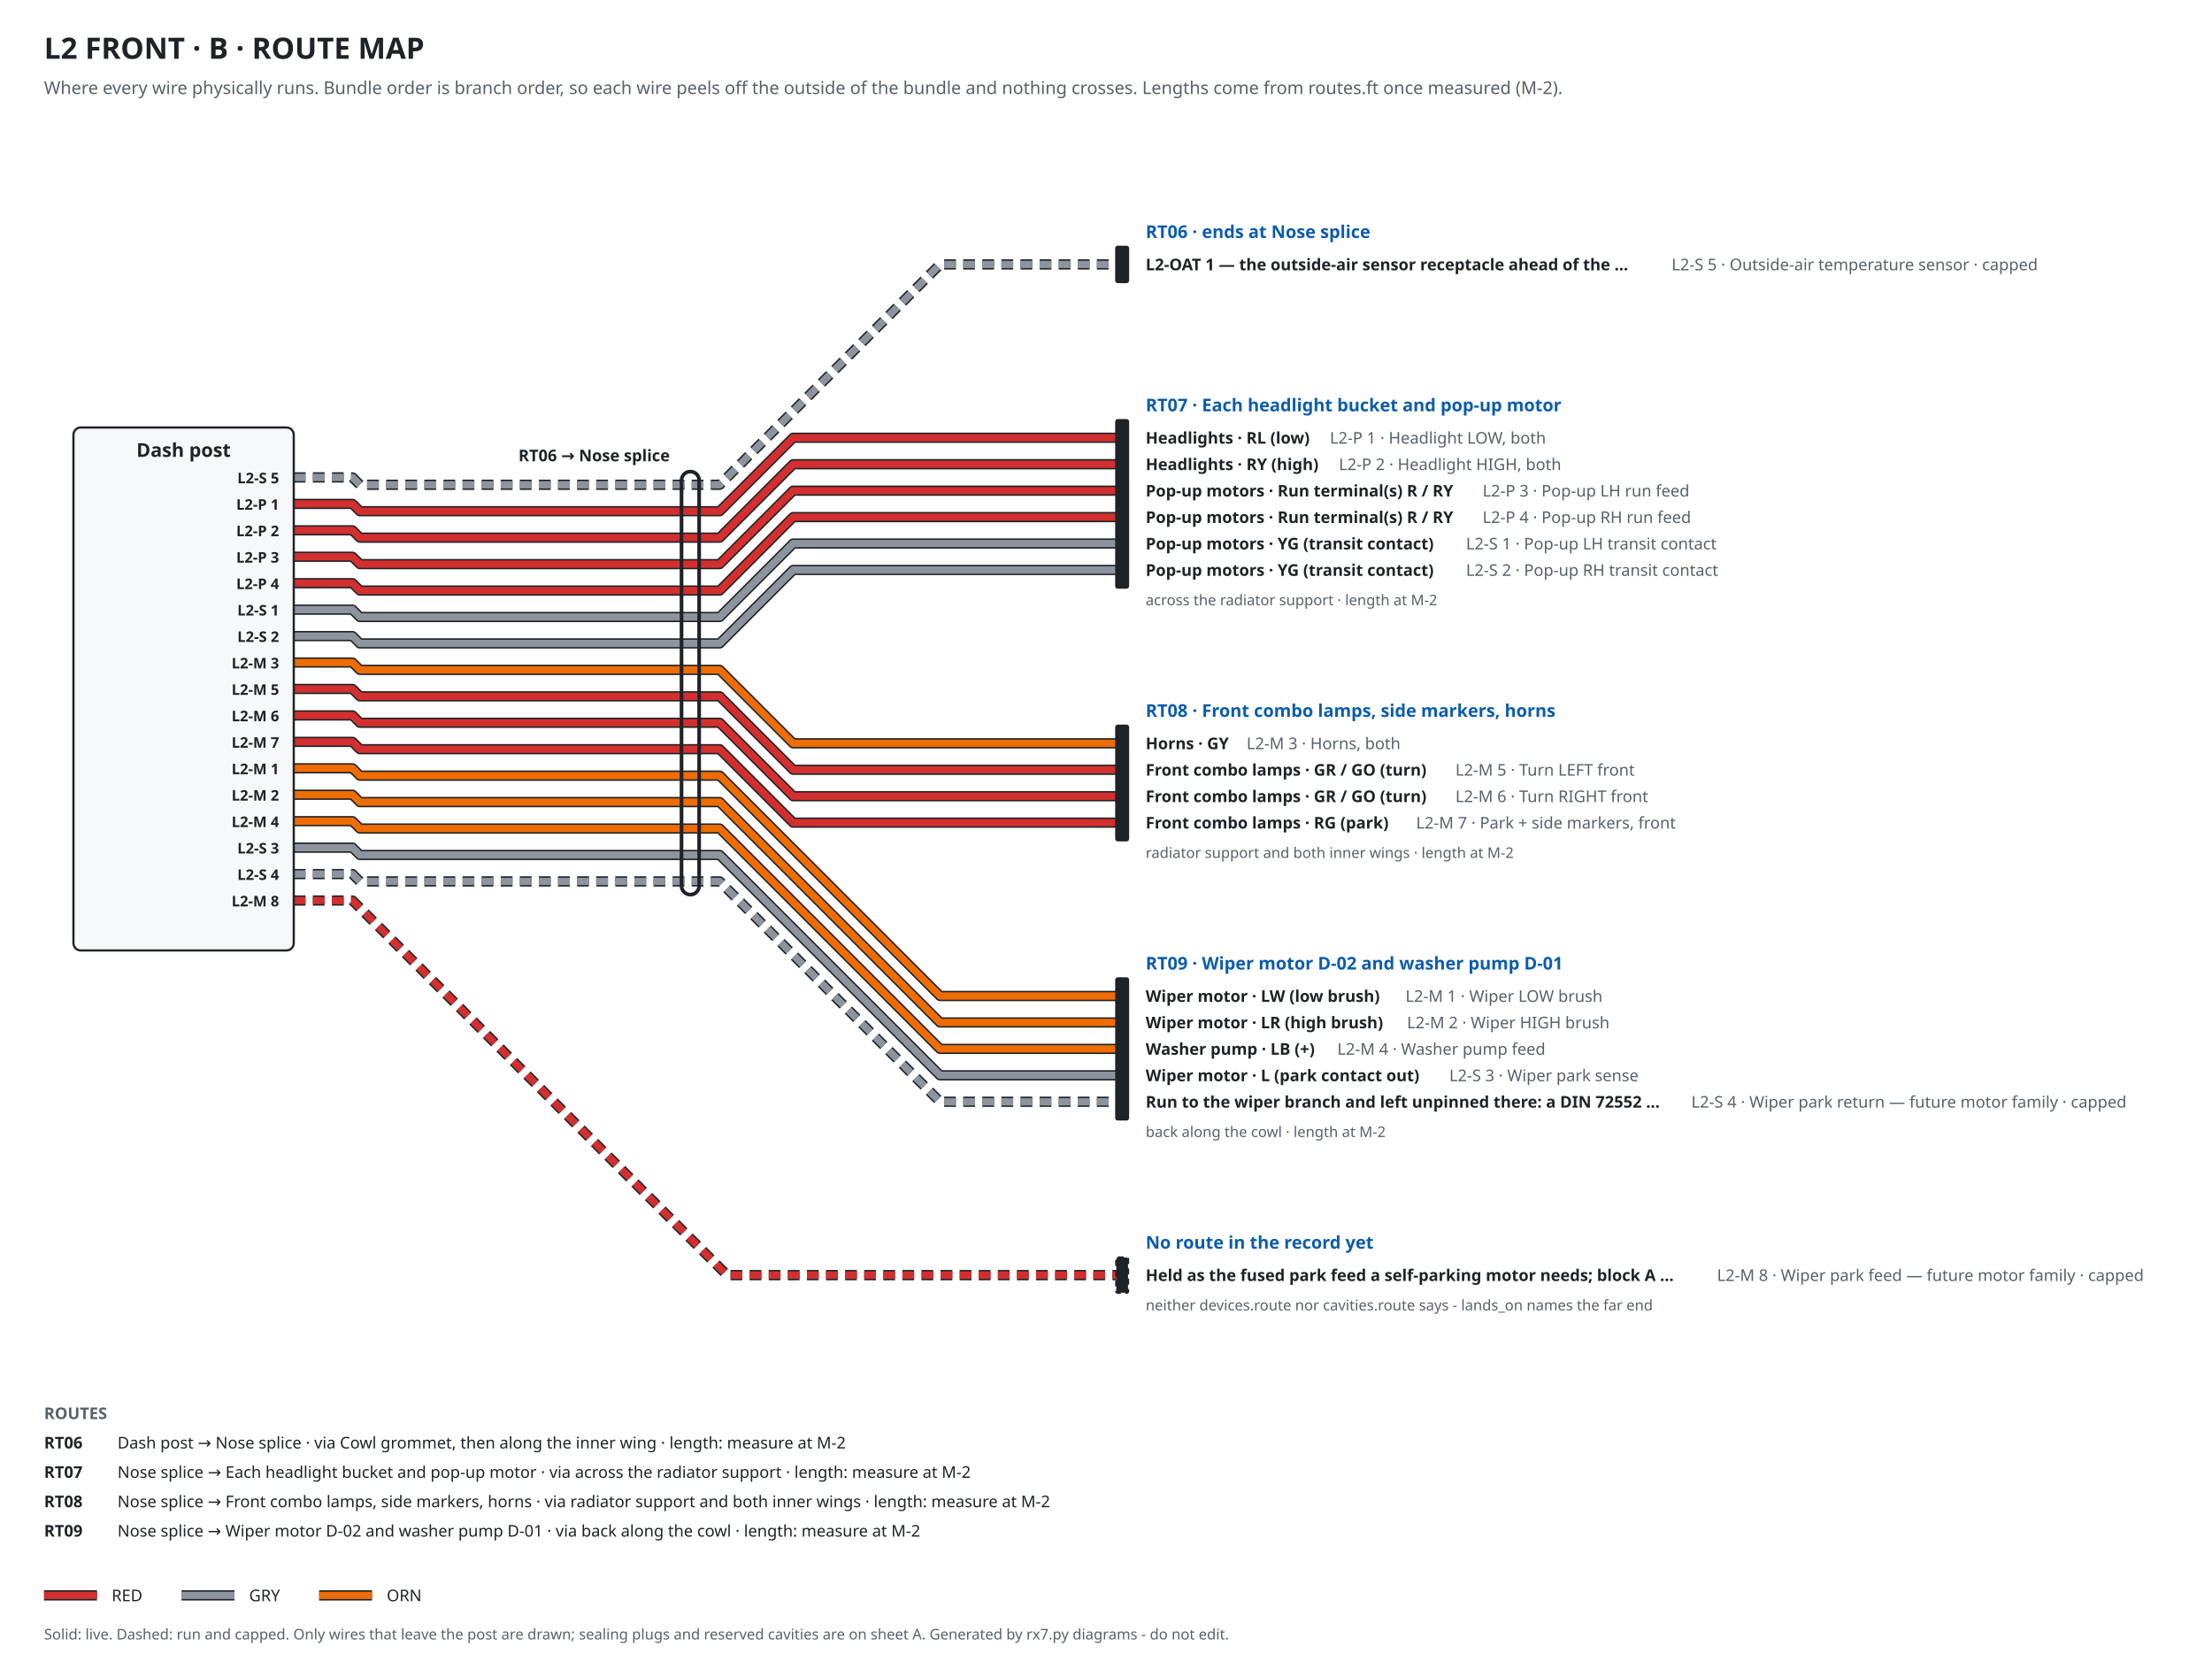
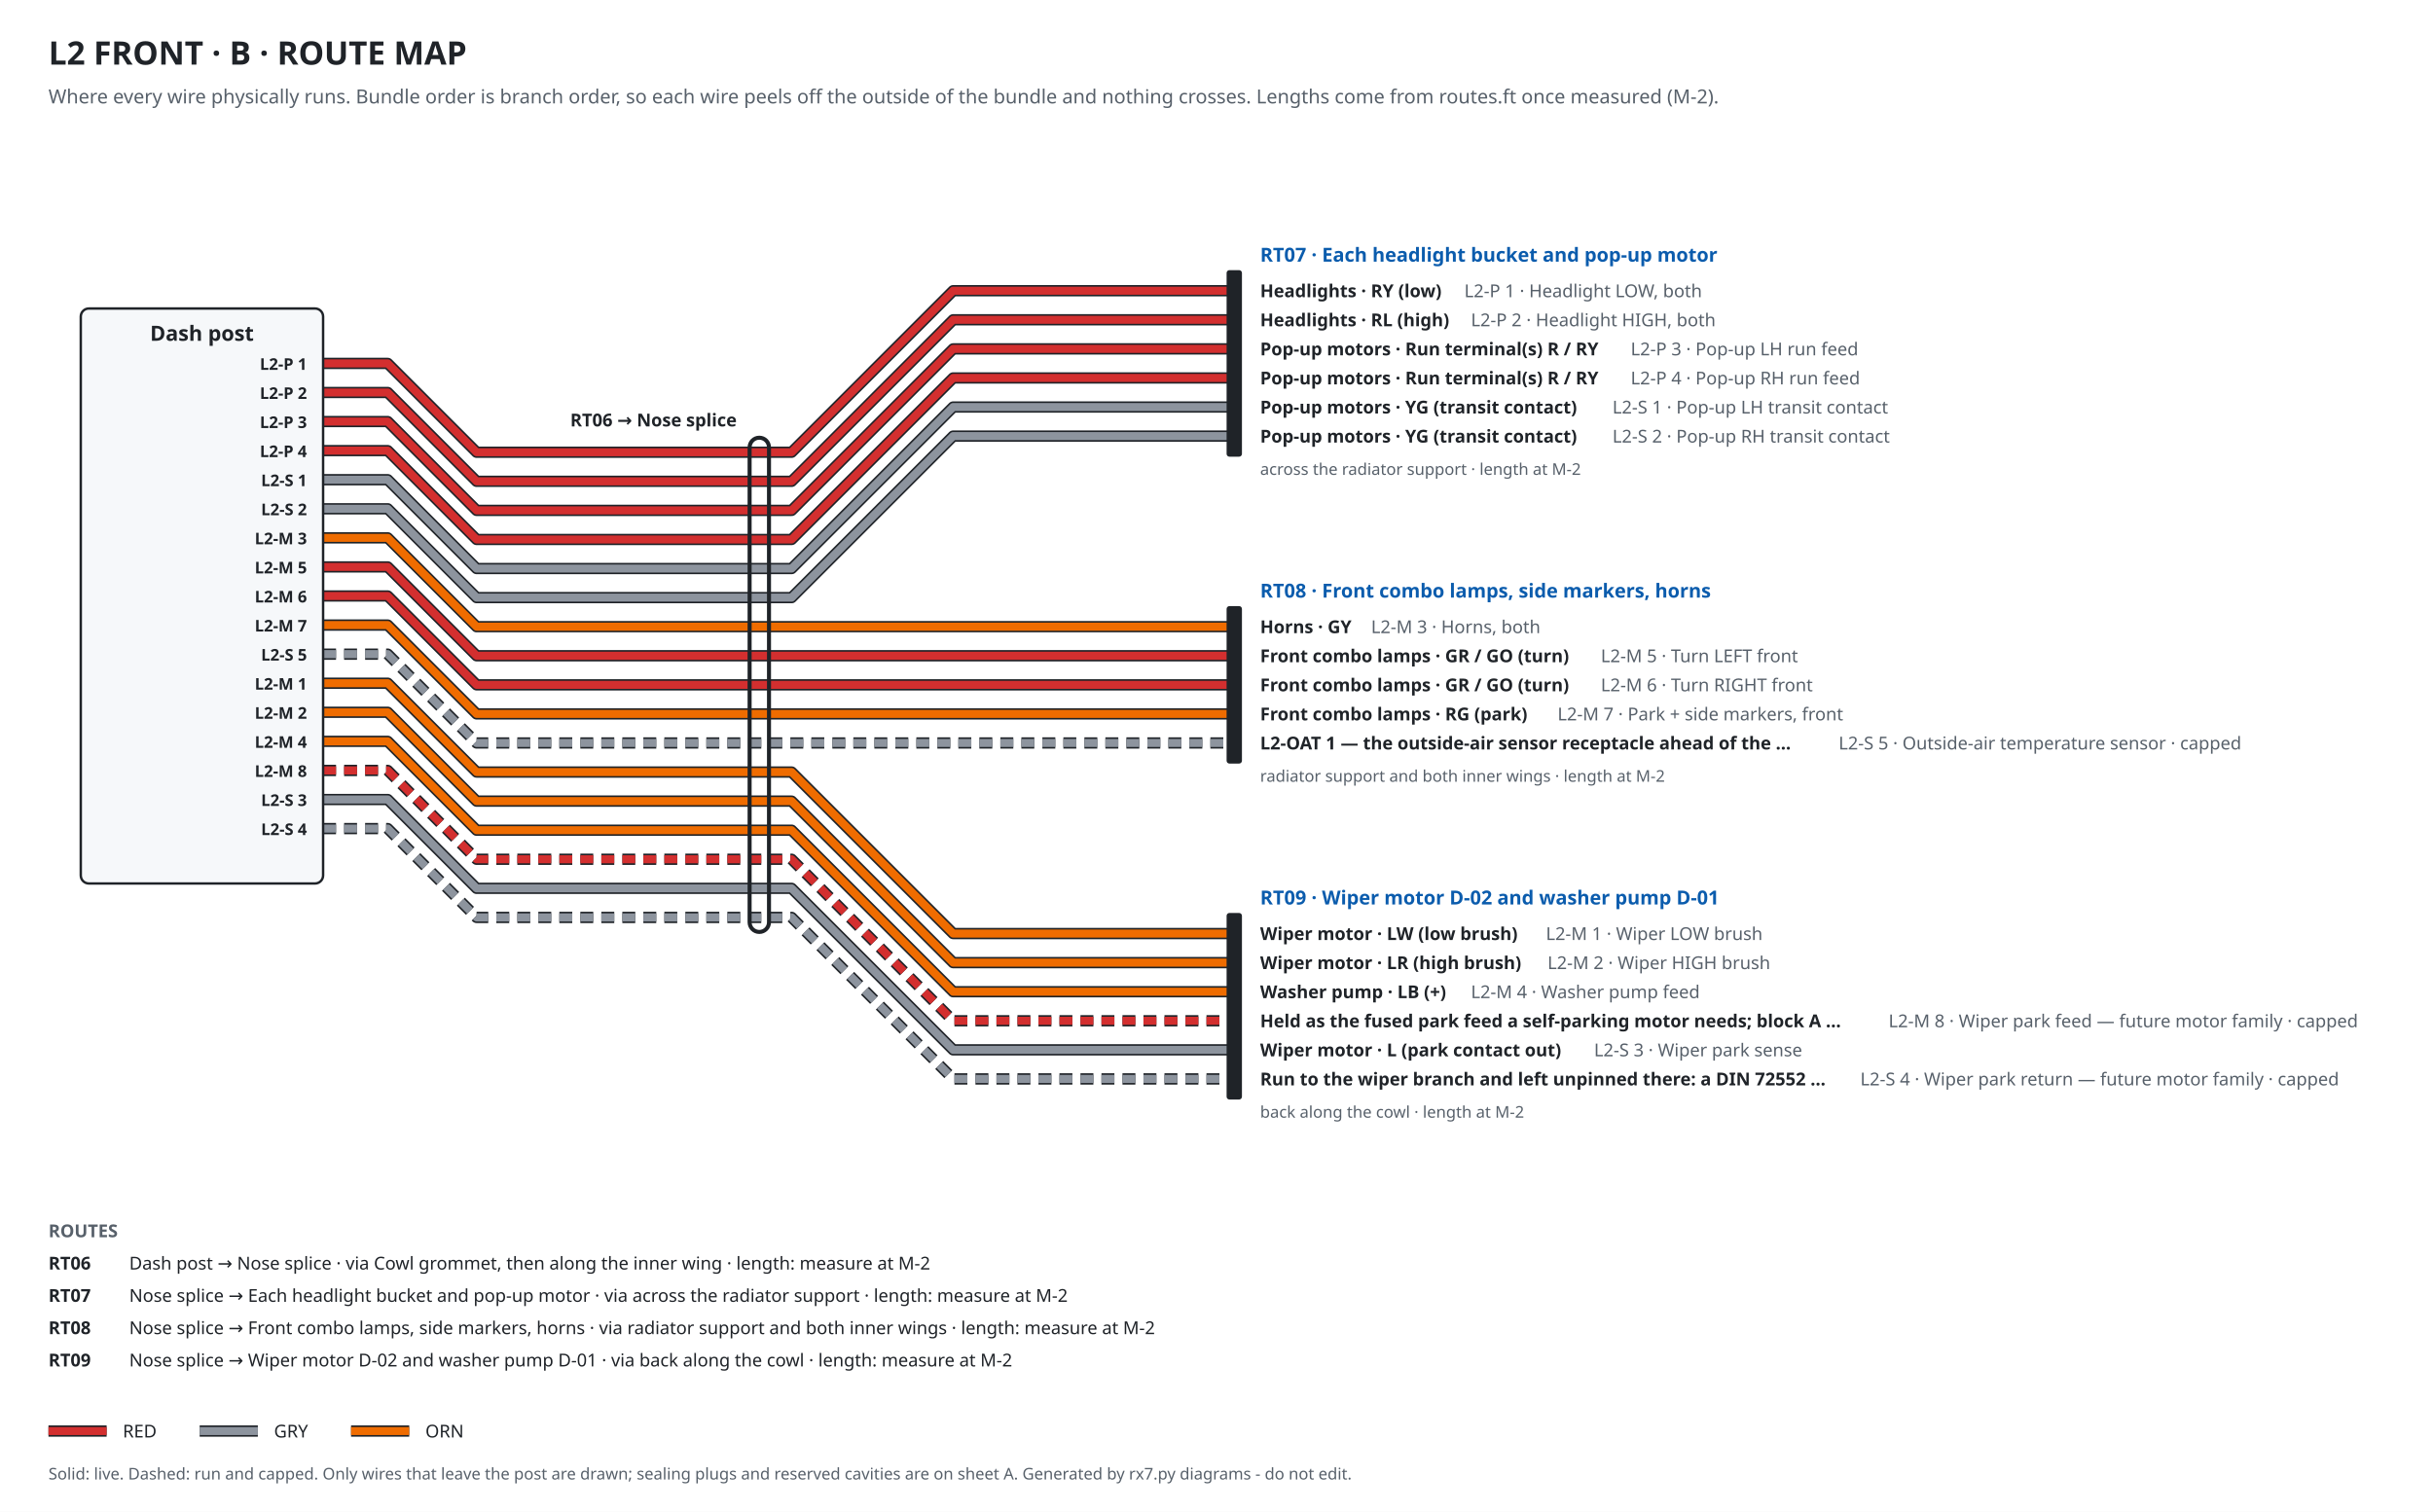
- <svg xmlns="http://www.w3.org/2000/svg" width="1506" height="1136" viewBox="0 0 1506 1136" font-family="Noto Sans, sans-serif">
+ <svg xmlns="http://www.w3.org/2000/svg" width="1506" height="936" viewBox="0 0 1506 936" font-family="Noto Sans, sans-serif">
  <rect width="100%" height="100%" fill="#fff" />
  <text x="30.0" y="40.0" font-size="20" text-anchor="start" font-weight="700" fill="#1f2328">L2 FRONT · B · ROUTE MAP</text>
  <text x="30.0" y="64.0" font-size="12" text-anchor="start" font-weight="400" fill="#57606a">Where every wire physically runs. Bundle order is branch order, so each wire peels off the outside of the bundle and nothing crosses. Lengths come from routes.ft once measured (M-2).</text>
-   <path d="M200.0,325.0 L240.0,325.0 L245.0,330.0 L490.0,330.0 L640.0,180.0 L760.0,180.0" fill="none" stroke="#1f2328" stroke-width="7" stroke-linejoin="round" stroke-dasharray="8 5" />
-   <path d="M200.0,325.0 L240.0,325.0 L245.0,330.0 L490.0,330.0 L640.0,180.0 L760.0,180.0" fill="none" stroke="#8d949e" stroke-width="5" stroke-linejoin="round" stroke-dasharray="8 5" />
-   <path d="M200.0,343.0 L240.0,343.0 L245.0,348.0 L490.0,348.0 L540.0,298.0 L760.0,298.0" fill="none" stroke="#1f2328" stroke-width="7" stroke-linejoin="round" />
-   <path d="M200.0,343.0 L240.0,343.0 L245.0,348.0 L490.0,348.0 L540.0,298.0 L760.0,298.0" fill="none" stroke="#d32f2f" stroke-width="5" stroke-linejoin="round" />
-   <path d="M200.0,361.0 L240.0,361.0 L245.0,366.0 L490.0,366.0 L540.0,316.0 L760.0,316.0" fill="none" stroke="#1f2328" stroke-width="7" stroke-linejoin="round" />
-   <path d="M200.0,361.0 L240.0,361.0 L245.0,366.0 L490.0,366.0 L540.0,316.0 L760.0,316.0" fill="none" stroke="#d32f2f" stroke-width="5" stroke-linejoin="round" />
-   <path d="M200.0,379.0 L240.0,379.0 L245.0,384.0 L490.0,384.0 L540.0,334.0 L760.0,334.0" fill="none" stroke="#1f2328" stroke-width="7" stroke-linejoin="round" />
-   <path d="M200.0,379.0 L240.0,379.0 L245.0,384.0 L490.0,384.0 L540.0,334.0 L760.0,334.0" fill="none" stroke="#d32f2f" stroke-width="5" stroke-linejoin="round" />
-   <path d="M200.0,397.0 L240.0,397.0 L245.0,402.0 L490.0,402.0 L540.0,352.0 L760.0,352.0" fill="none" stroke="#1f2328" stroke-width="7" stroke-linejoin="round" />
-   <path d="M200.0,397.0 L240.0,397.0 L245.0,402.0 L490.0,402.0 L540.0,352.0 L760.0,352.0" fill="none" stroke="#d32f2f" stroke-width="5" stroke-linejoin="round" />
-   <path d="M200.0,415.0 L240.0,415.0 L245.0,420.0 L490.0,420.0 L540.0,370.0 L760.0,370.0" fill="none" stroke="#1f2328" stroke-width="7" stroke-linejoin="round" />
-   <path d="M200.0,415.0 L240.0,415.0 L245.0,420.0 L490.0,420.0 L540.0,370.0 L760.0,370.0" fill="none" stroke="#8d949e" stroke-width="5" stroke-linejoin="round" />
-   <path d="M200.0,433.0 L240.0,433.0 L245.0,438.0 L490.0,438.0 L540.0,388.0 L760.0,388.0" fill="none" stroke="#1f2328" stroke-width="7" stroke-linejoin="round" />
-   <path d="M200.0,433.0 L240.0,433.0 L245.0,438.0 L490.0,438.0 L540.0,388.0 L760.0,388.0" fill="none" stroke="#8d949e" stroke-width="5" stroke-linejoin="round" />
-   <path d="M200.0,451.0 L240.0,451.0 L245.0,456.0 L490.0,456.0 L540.0,506.0 L760.0,506.0" fill="none" stroke="#1f2328" stroke-width="7" stroke-linejoin="round" />
-   <path d="M200.0,451.0 L240.0,451.0 L245.0,456.0 L490.0,456.0 L540.0,506.0 L760.0,506.0" fill="none" stroke="#ef6c00" stroke-width="5" stroke-linejoin="round" />
-   <path d="M200.0,469.0 L240.0,469.0 L245.0,474.0 L490.0,474.0 L540.0,524.0 L760.0,524.0" fill="none" stroke="#1f2328" stroke-width="7" stroke-linejoin="round" />
-   <path d="M200.0,469.0 L240.0,469.0 L245.0,474.0 L490.0,474.0 L540.0,524.0 L760.0,524.0" fill="none" stroke="#d32f2f" stroke-width="5" stroke-linejoin="round" />
-   <path d="M200.0,487.0 L240.0,487.0 L245.0,492.0 L490.0,492.0 L540.0,542.0 L760.0,542.0" fill="none" stroke="#1f2328" stroke-width="7" stroke-linejoin="round" />
-   <path d="M200.0,487.0 L240.0,487.0 L245.0,492.0 L490.0,492.0 L540.0,542.0 L760.0,542.0" fill="none" stroke="#d32f2f" stroke-width="5" stroke-linejoin="round" />
-   <path d="M200.0,505.0 L240.0,505.0 L245.0,510.0 L490.0,510.0 L540.0,560.0 L760.0,560.0" fill="none" stroke="#1f2328" stroke-width="7" stroke-linejoin="round" />
-   <path d="M200.0,505.0 L240.0,505.0 L245.0,510.0 L490.0,510.0 L540.0,560.0 L760.0,560.0" fill="none" stroke="#d32f2f" stroke-width="5" stroke-linejoin="round" />
-   <path d="M200.0,523.0 L240.0,523.0 L245.0,528.0 L490.0,528.0 L640.0,678.0 L760.0,678.0" fill="none" stroke="#1f2328" stroke-width="7" stroke-linejoin="round" />
-   <path d="M200.0,523.0 L240.0,523.0 L245.0,528.0 L490.0,528.0 L640.0,678.0 L760.0,678.0" fill="none" stroke="#ef6c00" stroke-width="5" stroke-linejoin="round" />
-   <path d="M200.0,541.0 L240.0,541.0 L245.0,546.0 L490.0,546.0 L640.0,696.0 L760.0,696.0" fill="none" stroke="#1f2328" stroke-width="7" stroke-linejoin="round" />
-   <path d="M200.0,541.0 L240.0,541.0 L245.0,546.0 L490.0,546.0 L640.0,696.0 L760.0,696.0" fill="none" stroke="#ef6c00" stroke-width="5" stroke-linejoin="round" />
-   <path d="M200.0,559.0 L240.0,559.0 L245.0,564.0 L490.0,564.0 L640.0,714.0 L760.0,714.0" fill="none" stroke="#1f2328" stroke-width="7" stroke-linejoin="round" />
-   <path d="M200.0,559.0 L240.0,559.0 L245.0,564.0 L490.0,564.0 L640.0,714.0 L760.0,714.0" fill="none" stroke="#ef6c00" stroke-width="5" stroke-linejoin="round" />
-   <path d="M200.0,577.0 L240.0,577.0 L245.0,582.0 L490.0,582.0 L640.0,732.0 L760.0,732.0" fill="none" stroke="#1f2328" stroke-width="7" stroke-linejoin="round" />
-   <path d="M200.0,577.0 L240.0,577.0 L245.0,582.0 L490.0,582.0 L640.0,732.0 L760.0,732.0" fill="none" stroke="#8d949e" stroke-width="5" stroke-linejoin="round" />
-   <path d="M200.0,595.0 L240.0,595.0 L245.0,600.0 L490.0,600.0 L640.0,750.0 L760.0,750.0" fill="none" stroke="#1f2328" stroke-width="7" stroke-linejoin="round" stroke-dasharray="8 5" />
-   <path d="M200.0,595.0 L240.0,595.0 L245.0,600.0 L490.0,600.0 L640.0,750.0 L760.0,750.0" fill="none" stroke="#8d949e" stroke-width="5" stroke-linejoin="round" stroke-dasharray="8 5" />
-   <path d="M200.0,613.0 L240.0,613.0 L495.0,868.0 L760.0,868.0" fill="none" stroke="#1f2328" stroke-width="7" stroke-linejoin="round" stroke-dasharray="8 5" />
-   <path d="M200.0,613.0 L240.0,613.0 L495.0,868.0 L760.0,868.0" fill="none" stroke="#d32f2f" stroke-width="5" stroke-linejoin="round" stroke-dasharray="8 5" />
-   <rect x="50.0" y="291.0" width="150.0" height="356.0" rx="5" fill="#f6f8fa" stroke="#1f2328" stroke-width="1.5" />
-   <text x="125.0" y="311.0" font-size="13" text-anchor="middle" font-weight="700" fill="#1f2328">Dash post</text>
-   <text x="190.0" y="329.0" font-size="10" text-anchor="end" font-weight="700" fill="#1f2328">L2-S 5</text>
-   <text x="190.0" y="347.0" font-size="10" text-anchor="end" font-weight="700" fill="#1f2328">L2-P 1</text>
-   <text x="190.0" y="365.0" font-size="10" text-anchor="end" font-weight="700" fill="#1f2328">L2-P 2</text>
-   <text x="190.0" y="383.0" font-size="10" text-anchor="end" font-weight="700" fill="#1f2328">L2-P 3</text>
-   <text x="190.0" y="401.0" font-size="10" text-anchor="end" font-weight="700" fill="#1f2328">L2-P 4</text>
-   <text x="190.0" y="419.0" font-size="10" text-anchor="end" font-weight="700" fill="#1f2328">L2-S 1</text>
-   <text x="190.0" y="437.0" font-size="10" text-anchor="end" font-weight="700" fill="#1f2328">L2-S 2</text>
-   <text x="190.0" y="455.0" font-size="10" text-anchor="end" font-weight="700" fill="#1f2328">L2-M 3</text>
-   <text x="190.0" y="473.0" font-size="10" text-anchor="end" font-weight="700" fill="#1f2328">L2-M 5</text>
-   <text x="190.0" y="491.0" font-size="10" text-anchor="end" font-weight="700" fill="#1f2328">L2-M 6</text>
-   <text x="190.0" y="509.0" font-size="10" text-anchor="end" font-weight="700" fill="#1f2328">L2-M 7</text>
-   <text x="190.0" y="527.0" font-size="10" text-anchor="end" font-weight="700" fill="#1f2328">L2-M 1</text>
-   <text x="190.0" y="545.0" font-size="10" text-anchor="end" font-weight="700" fill="#1f2328">L2-M 2</text>
-   <text x="190.0" y="563.0" font-size="10" text-anchor="end" font-weight="700" fill="#1f2328">L2-M 4</text>
-   <text x="190.0" y="581.0" font-size="10" text-anchor="end" font-weight="700" fill="#1f2328">L2-S 3</text>
-   <text x="190.0" y="599.0" font-size="10" text-anchor="end" font-weight="700" fill="#1f2328">L2-S 4</text>
-   <text x="190.0" y="617.0" font-size="10" text-anchor="end" font-weight="700" fill="#1f2328">L2-M 8</text>
-   <rect x="464.0" y="321.0" width="12.0" height="288.0" rx="6" fill="none" stroke="#1f2328" stroke-width="2.5" />
-   <text x="456.0" y="314.0" font-size="11" text-anchor="end" font-weight="600" fill="#1f2328">RT06 → Nose splice</text>
-   <rect x="760.0" y="168.0" width="8.0" height="24.0" rx="1" fill="#1f2328" stroke="#1f2328" stroke-width="1.5" />
-   <text x="780.0" y="162.0" font-size="12" text-anchor="start" font-weight="700" fill="#0b5cad">RT06 · ends at Nose splice</text>
-   <text x="780.0" y="184.0" font-size="11" text-anchor="start" font-weight="700" fill="#1f2328">L2-OAT 1 — the outside-air sensor receptacle ahead of the …</text>
-   <text x="1138.1" y="184.0" font-size="11" text-anchor="start" font-weight="400" fill="#57606a">L2-S 5 · Outside-air temperature sensor · capped</text>
-   <rect x="760.0" y="286.0" width="8.0" height="114.0" rx="1" fill="#1f2328" stroke="#1f2328" stroke-width="1.5" />
-   <text x="780.0" y="280.0" font-size="12" text-anchor="start" font-weight="700" fill="#0b5cad">RT07 · Each headlight bucket and pop-up motor</text>
-   <text x="780.0" y="302.0" font-size="11" text-anchor="start" font-weight="700" fill="#1f2328">Headlights · RL (low)</text>
-   <text x="905.4" y="302.0" font-size="11" text-anchor="start" font-weight="400" fill="#57606a">L2-P 1 · Headlight LOW, both</text>
-   <text x="780.0" y="320.0" font-size="11" text-anchor="start" font-weight="700" fill="#1f2328">Headlights · RY (high)</text>
-   <text x="911.5" y="320.0" font-size="11" text-anchor="start" font-weight="400" fill="#57606a">L2-P 2 · Headlight HIGH, both</text>
-   <text x="780.0" y="338.0" font-size="11" text-anchor="start" font-weight="700" fill="#1f2328">Pop-up motors · Run terminal(s) R / RY</text>
-   <text x="1009.4" y="338.0" font-size="11" text-anchor="start" font-weight="400" fill="#57606a">L2-P 3 · Pop-up LH run feed</text>
-   <text x="780.0" y="356.0" font-size="11" text-anchor="start" font-weight="700" fill="#1f2328">Pop-up motors · Run terminal(s) R / RY</text>
-   <text x="1009.4" y="356.0" font-size="11" text-anchor="start" font-weight="400" fill="#57606a">L2-P 4 · Pop-up RH run feed</text>
-   <text x="780.0" y="374.0" font-size="11" text-anchor="start" font-weight="700" fill="#1f2328">Pop-up motors · YG (transit contact)</text>
-   <text x="998.1" y="374.0" font-size="11" text-anchor="start" font-weight="400" fill="#57606a">L2-S 1 · Pop-up LH transit contact</text>
-   <text x="780.0" y="392.0" font-size="11" text-anchor="start" font-weight="700" fill="#1f2328">Pop-up motors · YG (transit contact)</text>
-   <text x="998.1" y="392.0" font-size="11" text-anchor="start" font-weight="400" fill="#57606a">L2-S 2 · Pop-up RH transit contact</text>
-   <text x="780.0" y="412.0" font-size="10" text-anchor="start" font-weight="400" fill="#57606a">across the radiator support · length at M-2</text>
-   <rect x="760.0" y="494.0" width="8.0" height="78.0" rx="1" fill="#1f2328" stroke="#1f2328" stroke-width="1.5" />
-   <text x="780.0" y="488.0" font-size="12" text-anchor="start" font-weight="700" fill="#0b5cad">RT08 · Front combo lamps, side markers, horns</text>
-   <text x="780.0" y="510.0" font-size="11" text-anchor="start" font-weight="700" fill="#1f2328">Horns · GY</text>
-   <text x="848.7" y="510.0" font-size="11" text-anchor="start" font-weight="400" fill="#57606a">L2-M 3 · Horns, both</text>
-   <text x="780.0" y="528.0" font-size="11" text-anchor="start" font-weight="700" fill="#1f2328">Front combo lamps · GR / GO (turn)</text>
-   <text x="990.9" y="528.0" font-size="11" text-anchor="start" font-weight="400" fill="#57606a">L2-M 5 · Turn LEFT front</text>
-   <text x="780.0" y="546.0" font-size="11" text-anchor="start" font-weight="700" fill="#1f2328">Front combo lamps · GR / GO (turn)</text>
-   <text x="990.9" y="546.0" font-size="11" text-anchor="start" font-weight="400" fill="#57606a">L2-M 6 · Turn RIGHT front</text>
-   <text x="780.0" y="564.0" font-size="11" text-anchor="start" font-weight="700" fill="#1f2328">Front combo lamps · RG (park)</text>
-   <text x="964.1" y="564.0" font-size="11" text-anchor="start" font-weight="400" fill="#57606a">L2-M 7 · Park + side markers, front</text>
-   <text x="780.0" y="584.0" font-size="10" text-anchor="start" font-weight="400" fill="#57606a">radiator support and both inner wings · length at M-2</text>
-   <rect x="760.0" y="666.0" width="8.0" height="96.0" rx="1" fill="#1f2328" stroke="#1f2328" stroke-width="1.5" />
-   <text x="780.0" y="660.0" font-size="12" text-anchor="start" font-weight="700" fill="#0b5cad">RT09 · Wiper motor D-02 and washer pump D-01</text>
-   <text x="780.0" y="682.0" font-size="11" text-anchor="start" font-weight="700" fill="#1f2328">Wiper motor · LW (low brush)</text>
-   <text x="956.9" y="682.0" font-size="11" text-anchor="start" font-weight="400" fill="#57606a">L2-M 1 · Wiper LOW brush</text>
-   <text x="780.0" y="700.0" font-size="11" text-anchor="start" font-weight="700" fill="#1f2328">Wiper motor · LR (high brush)</text>
-   <text x="957.9" y="700.0" font-size="11" text-anchor="start" font-weight="400" fill="#57606a">L2-M 2 · Wiper HIGH brush</text>
-   <text x="780.0" y="718.0" font-size="11" text-anchor="start" font-weight="700" fill="#1f2328">Washer pump · LB (+)</text>
-   <text x="910.5" y="718.0" font-size="11" text-anchor="start" font-weight="400" fill="#57606a">L2-M 4 · Washer pump feed</text>
-   <text x="780.0" y="736.0" font-size="11" text-anchor="start" font-weight="700" fill="#1f2328">Wiper motor · L (park contact out)</text>
-   <text x="986.7" y="736.0" font-size="11" text-anchor="start" font-weight="400" fill="#57606a">L2-S 3 · Wiper park sense</text>
-   <text x="780.0" y="754.0" font-size="11" text-anchor="start" font-weight="700" fill="#1f2328">Run to the wiper branch and left unpinned there: a DIN 72552 …</text>
-   <text x="1151.5" y="754.0" font-size="11" text-anchor="start" font-weight="400" fill="#57606a">L2-S 4 · Wiper park return — future motor family · capped</text>
-   <text x="780.0" y="774.0" font-size="10" text-anchor="start" font-weight="400" fill="#57606a">back along the cowl · length at M-2</text>
-   <rect x="760.0" y="856.0" width="8.0" height="24.0" rx="1" fill="#1f2328" stroke="#1f2328" stroke-width="1.5" stroke-dasharray="4 3" />
-   <text x="780.0" y="850.0" font-size="12" text-anchor="start" font-weight="700" fill="#0b5cad">No route in the record yet</text>
-   <text x="780.0" y="872.0" font-size="11" text-anchor="start" font-weight="700" fill="#1f2328">Held as the fused park feed a self-parking motor needs; block A …</text>
-   <text x="1169.0" y="872.0" font-size="11" text-anchor="start" font-weight="400" fill="#57606a">L2-M 8 · Wiper park feed — future motor family · capped</text>
-   <text x="780.0" y="892.0" font-size="10" text-anchor="start" font-weight="400" fill="#57606a">neither devices.route nor cavities.route says - lands_on names the far end</text>
-   <text x="30.0" y="966.0" font-size="11" text-anchor="start" font-weight="700" fill="#57606a">ROUTES</text>
-   <text x="30.0" y="986.0" font-size="11" text-anchor="start" font-weight="700" fill="#1f2328">RT06</text>
-   <text x="80.0" y="986.0" font-size="11" text-anchor="start" font-weight="400" fill="#1f2328">Dash post → Nose splice  ·  via Cowl grommet, then along the inner wing  ·  length: measure at M-2</text>
-   <text x="30.0" y="1006.0" font-size="11" text-anchor="start" font-weight="700" fill="#1f2328">RT07</text>
-   <text x="80.0" y="1006.0" font-size="11" text-anchor="start" font-weight="400" fill="#1f2328">Nose splice → Each headlight bucket and pop-up motor  ·  via across the radiator support  ·  length: measure at M-2</text>
-   <text x="30.0" y="1026.0" font-size="11" text-anchor="start" font-weight="700" fill="#1f2328">RT08</text>
-   <text x="80.0" y="1026.0" font-size="11" text-anchor="start" font-weight="400" fill="#1f2328">Nose splice → Front combo lamps, side markers, horns  ·  via radiator support and both inner wings  ·  length: measure at M-2</text>
-   <text x="30.0" y="1046.0" font-size="11" text-anchor="start" font-weight="700" fill="#1f2328">RT09</text>
-   <text x="80.0" y="1046.0" font-size="11" text-anchor="start" font-weight="400" fill="#1f2328">Nose splice → Wiper motor D-02 and washer pump D-01  ·  via back along the cowl  ·  length: measure at M-2</text>
-   <path d="M30.0,1086.0 L66.0,1086.0" fill="none" stroke="#1f2328" stroke-width="7" stroke-linejoin="round" />
-   <path d="M30.0,1086.0 L66.0,1086.0" fill="none" stroke="#d32f2f" stroke-width="5" stroke-linejoin="round" />
-   <text x="76.0" y="1090.0" font-size="11" text-anchor="start" font-weight="400" fill="#1f2328">RED</text>
-   <path d="M123.6,1086.0 L159.6,1086.0" fill="none" stroke="#1f2328" stroke-width="7" stroke-linejoin="round" />
-   <path d="M123.6,1086.0 L159.6,1086.0" fill="none" stroke="#8d949e" stroke-width="5" stroke-linejoin="round" />
-   <text x="169.6" y="1090.0" font-size="11" text-anchor="start" font-weight="400" fill="#1f2328">GRY</text>
-   <path d="M217.3,1086.0 L253.3,1086.0" fill="none" stroke="#1f2328" stroke-width="7" stroke-linejoin="round" />
-   <path d="M217.3,1086.0 L253.3,1086.0" fill="none" stroke="#ef6c00" stroke-width="5" stroke-linejoin="round" />
-   <text x="263.3" y="1090.0" font-size="11" text-anchor="start" font-weight="400" fill="#1f2328">ORN</text>
-   <text x="30.0" y="1116.0" font-size="10" text-anchor="start" font-weight="400" fill="#57606a">Solid: live. Dashed: run and capped. Only wires that leave the post are drawn; sealing plugs and reserved cavities are on sheet A. Generated by rx7.py diagrams - do not edit.</text>
+   <path d="M200.0,225.0 L240.0,225.0 L295.0,280.0 L490.0,280.0 L590.0,180.0 L760.0,180.0" fill="none" stroke="#1f2328" stroke-width="7" stroke-linejoin="round" />
+   <path d="M200.0,225.0 L240.0,225.0 L295.0,280.0 L490.0,280.0 L590.0,180.0 L760.0,180.0" fill="none" stroke="#d32f2f" stroke-width="5" stroke-linejoin="round" />
+   <path d="M200.0,243.0 L240.0,243.0 L295.0,298.0 L490.0,298.0 L590.0,198.0 L760.0,198.0" fill="none" stroke="#1f2328" stroke-width="7" stroke-linejoin="round" />
+   <path d="M200.0,243.0 L240.0,243.0 L295.0,298.0 L490.0,298.0 L590.0,198.0 L760.0,198.0" fill="none" stroke="#d32f2f" stroke-width="5" stroke-linejoin="round" />
+   <path d="M200.0,261.0 L240.0,261.0 L295.0,316.0 L490.0,316.0 L590.0,216.0 L760.0,216.0" fill="none" stroke="#1f2328" stroke-width="7" stroke-linejoin="round" />
+   <path d="M200.0,261.0 L240.0,261.0 L295.0,316.0 L490.0,316.0 L590.0,216.0 L760.0,216.0" fill="none" stroke="#d32f2f" stroke-width="5" stroke-linejoin="round" />
+   <path d="M200.0,279.0 L240.0,279.0 L295.0,334.0 L490.0,334.0 L590.0,234.0 L760.0,234.0" fill="none" stroke="#1f2328" stroke-width="7" stroke-linejoin="round" />
+   <path d="M200.0,279.0 L240.0,279.0 L295.0,334.0 L490.0,334.0 L590.0,234.0 L760.0,234.0" fill="none" stroke="#d32f2f" stroke-width="5" stroke-linejoin="round" />
+   <path d="M200.0,297.0 L240.0,297.0 L295.0,352.0 L490.0,352.0 L590.0,252.0 L760.0,252.0" fill="none" stroke="#1f2328" stroke-width="7" stroke-linejoin="round" />
+   <path d="M200.0,297.0 L240.0,297.0 L295.0,352.0 L490.0,352.0 L590.0,252.0 L760.0,252.0" fill="none" stroke="#8d949e" stroke-width="5" stroke-linejoin="round" />
+   <path d="M200.0,315.0 L240.0,315.0 L295.0,370.0 L490.0,370.0 L590.0,270.0 L760.0,270.0" fill="none" stroke="#1f2328" stroke-width="7" stroke-linejoin="round" />
+   <path d="M200.0,315.0 L240.0,315.0 L295.0,370.0 L490.0,370.0 L590.0,270.0 L760.0,270.0" fill="none" stroke="#8d949e" stroke-width="5" stroke-linejoin="round" />
+   <path d="M200.0,333.0 L240.0,333.0 L295.0,388.0 L490.0,388.0 L490.0,388.0 L760.0,388.0" fill="none" stroke="#1f2328" stroke-width="7" stroke-linejoin="round" />
+   <path d="M200.0,333.0 L240.0,333.0 L295.0,388.0 L490.0,388.0 L490.0,388.0 L760.0,388.0" fill="none" stroke="#ef6c00" stroke-width="5" stroke-linejoin="round" />
+   <path d="M200.0,351.0 L240.0,351.0 L295.0,406.0 L490.0,406.0 L490.0,406.0 L760.0,406.0" fill="none" stroke="#1f2328" stroke-width="7" stroke-linejoin="round" />
+   <path d="M200.0,351.0 L240.0,351.0 L295.0,406.0 L490.0,406.0 L490.0,406.0 L760.0,406.0" fill="none" stroke="#d32f2f" stroke-width="5" stroke-linejoin="round" />
+   <path d="M200.0,369.0 L240.0,369.0 L295.0,424.0 L490.0,424.0 L490.0,424.0 L760.0,424.0" fill="none" stroke="#1f2328" stroke-width="7" stroke-linejoin="round" />
+   <path d="M200.0,369.0 L240.0,369.0 L295.0,424.0 L490.0,424.0 L490.0,424.0 L760.0,424.0" fill="none" stroke="#d32f2f" stroke-width="5" stroke-linejoin="round" />
+   <path d="M200.0,387.0 L240.0,387.0 L295.0,442.0 L490.0,442.0 L490.0,442.0 L760.0,442.0" fill="none" stroke="#1f2328" stroke-width="7" stroke-linejoin="round" />
+   <path d="M200.0,387.0 L240.0,387.0 L295.0,442.0 L490.0,442.0 L490.0,442.0 L760.0,442.0" fill="none" stroke="#ef6c00" stroke-width="5" stroke-linejoin="round" />
+   <path d="M200.0,405.0 L240.0,405.0 L295.0,460.0 L490.0,460.0 L490.0,460.0 L760.0,460.0" fill="none" stroke="#1f2328" stroke-width="7" stroke-linejoin="round" stroke-dasharray="8 5" />
+   <path d="M200.0,405.0 L240.0,405.0 L295.0,460.0 L490.0,460.0 L490.0,460.0 L760.0,460.0" fill="none" stroke="#8d949e" stroke-width="5" stroke-linejoin="round" stroke-dasharray="8 5" />
+   <path d="M200.0,423.0 L240.0,423.0 L295.0,478.0 L490.0,478.0 L590.0,578.0 L760.0,578.0" fill="none" stroke="#1f2328" stroke-width="7" stroke-linejoin="round" />
+   <path d="M200.0,423.0 L240.0,423.0 L295.0,478.0 L490.0,478.0 L590.0,578.0 L760.0,578.0" fill="none" stroke="#ef6c00" stroke-width="5" stroke-linejoin="round" />
+   <path d="M200.0,441.0 L240.0,441.0 L295.0,496.0 L490.0,496.0 L590.0,596.0 L760.0,596.0" fill="none" stroke="#1f2328" stroke-width="7" stroke-linejoin="round" />
+   <path d="M200.0,441.0 L240.0,441.0 L295.0,496.0 L490.0,496.0 L590.0,596.0 L760.0,596.0" fill="none" stroke="#ef6c00" stroke-width="5" stroke-linejoin="round" />
+   <path d="M200.0,459.0 L240.0,459.0 L295.0,514.0 L490.0,514.0 L590.0,614.0 L760.0,614.0" fill="none" stroke="#1f2328" stroke-width="7" stroke-linejoin="round" />
+   <path d="M200.0,459.0 L240.0,459.0 L295.0,514.0 L490.0,514.0 L590.0,614.0 L760.0,614.0" fill="none" stroke="#ef6c00" stroke-width="5" stroke-linejoin="round" />
+   <path d="M200.0,477.0 L240.0,477.0 L295.0,532.0 L490.0,532.0 L590.0,632.0 L760.0,632.0" fill="none" stroke="#1f2328" stroke-width="7" stroke-linejoin="round" stroke-dasharray="8 5" />
+   <path d="M200.0,477.0 L240.0,477.0 L295.0,532.0 L490.0,532.0 L590.0,632.0 L760.0,632.0" fill="none" stroke="#d32f2f" stroke-width="5" stroke-linejoin="round" stroke-dasharray="8 5" />
+   <path d="M200.0,495.0 L240.0,495.0 L295.0,550.0 L490.0,550.0 L590.0,650.0 L760.0,650.0" fill="none" stroke="#1f2328" stroke-width="7" stroke-linejoin="round" />
+   <path d="M200.0,495.0 L240.0,495.0 L295.0,550.0 L490.0,550.0 L590.0,650.0 L760.0,650.0" fill="none" stroke="#8d949e" stroke-width="5" stroke-linejoin="round" />
+   <path d="M200.0,513.0 L240.0,513.0 L295.0,568.0 L490.0,568.0 L590.0,668.0 L760.0,668.0" fill="none" stroke="#1f2328" stroke-width="7" stroke-linejoin="round" stroke-dasharray="8 5" />
+   <path d="M200.0,513.0 L240.0,513.0 L295.0,568.0 L490.0,568.0 L590.0,668.0 L760.0,668.0" fill="none" stroke="#8d949e" stroke-width="5" stroke-linejoin="round" stroke-dasharray="8 5" />
+   <rect x="50.0" y="191.0" width="150.0" height="356.0" rx="5" fill="#f6f8fa" stroke="#1f2328" stroke-width="1.5" />
+   <text x="125.0" y="211.0" font-size="13" text-anchor="middle" font-weight="700" fill="#1f2328">Dash post</text>
+   <text x="190.0" y="229.0" font-size="10" text-anchor="end" font-weight="700" fill="#1f2328">L2-P 1</text>
+   <text x="190.0" y="247.0" font-size="10" text-anchor="end" font-weight="700" fill="#1f2328">L2-P 2</text>
+   <text x="190.0" y="265.0" font-size="10" text-anchor="end" font-weight="700" fill="#1f2328">L2-P 3</text>
+   <text x="190.0" y="283.0" font-size="10" text-anchor="end" font-weight="700" fill="#1f2328">L2-P 4</text>
+   <text x="190.0" y="301.0" font-size="10" text-anchor="end" font-weight="700" fill="#1f2328">L2-S 1</text>
+   <text x="190.0" y="319.0" font-size="10" text-anchor="end" font-weight="700" fill="#1f2328">L2-S 2</text>
+   <text x="190.0" y="337.0" font-size="10" text-anchor="end" font-weight="700" fill="#1f2328">L2-M 3</text>
+   <text x="190.0" y="355.0" font-size="10" text-anchor="end" font-weight="700" fill="#1f2328">L2-M 5</text>
+   <text x="190.0" y="373.0" font-size="10" text-anchor="end" font-weight="700" fill="#1f2328">L2-M 6</text>
+   <text x="190.0" y="391.0" font-size="10" text-anchor="end" font-weight="700" fill="#1f2328">L2-M 7</text>
+   <text x="190.0" y="409.0" font-size="10" text-anchor="end" font-weight="700" fill="#1f2328">L2-S 5</text>
+   <text x="190.0" y="427.0" font-size="10" text-anchor="end" font-weight="700" fill="#1f2328">L2-M 1</text>
+   <text x="190.0" y="445.0" font-size="10" text-anchor="end" font-weight="700" fill="#1f2328">L2-M 2</text>
+   <text x="190.0" y="463.0" font-size="10" text-anchor="end" font-weight="700" fill="#1f2328">L2-M 4</text>
+   <text x="190.0" y="481.0" font-size="10" text-anchor="end" font-weight="700" fill="#1f2328">L2-M 8</text>
+   <text x="190.0" y="499.0" font-size="10" text-anchor="end" font-weight="700" fill="#1f2328">L2-S 3</text>
+   <text x="190.0" y="517.0" font-size="10" text-anchor="end" font-weight="700" fill="#1f2328">L2-S 4</text>
+   <rect x="464.0" y="271.0" width="12.0" height="306.0" rx="6" fill="none" stroke="#1f2328" stroke-width="2.5" />
+   <text x="456.0" y="264.0" font-size="11" text-anchor="end" font-weight="600" fill="#1f2328">RT06 → Nose splice</text>
+   <rect x="760.0" y="168.0" width="8.0" height="114.0" rx="1" fill="#1f2328" stroke="#1f2328" stroke-width="1.5" />
+   <text x="780.0" y="162.0" font-size="12" text-anchor="start" font-weight="700" fill="#0b5cad">RT07 · Each headlight bucket and pop-up motor</text>
+   <text x="780.0" y="184.0" font-size="11" text-anchor="start" font-weight="700" fill="#1f2328">Headlights · RY (low)</text>
+   <text x="906.4" y="184.0" font-size="11" text-anchor="start" font-weight="400" fill="#57606a">L2-P 1 · Headlight LOW, both</text>
+   <text x="780.0" y="202.0" font-size="11" text-anchor="start" font-weight="700" fill="#1f2328">Headlights · RL (high)</text>
+   <text x="910.5" y="202.0" font-size="11" text-anchor="start" font-weight="400" fill="#57606a">L2-P 2 · Headlight HIGH, both</text>
+   <text x="780.0" y="220.0" font-size="11" text-anchor="start" font-weight="700" fill="#1f2328">Pop-up motors · Run terminal(s) R / RY</text>
+   <text x="1009.4" y="220.0" font-size="11" text-anchor="start" font-weight="400" fill="#57606a">L2-P 3 · Pop-up LH run feed</text>
+   <text x="780.0" y="238.0" font-size="11" text-anchor="start" font-weight="700" fill="#1f2328">Pop-up motors · Run terminal(s) R / RY</text>
+   <text x="1009.4" y="238.0" font-size="11" text-anchor="start" font-weight="400" fill="#57606a">L2-P 4 · Pop-up RH run feed</text>
+   <text x="780.0" y="256.0" font-size="11" text-anchor="start" font-weight="700" fill="#1f2328">Pop-up motors · YG (transit contact)</text>
+   <text x="998.1" y="256.0" font-size="11" text-anchor="start" font-weight="400" fill="#57606a">L2-S 1 · Pop-up LH transit contact</text>
+   <text x="780.0" y="274.0" font-size="11" text-anchor="start" font-weight="700" fill="#1f2328">Pop-up motors · YG (transit contact)</text>
+   <text x="998.1" y="274.0" font-size="11" text-anchor="start" font-weight="400" fill="#57606a">L2-S 2 · Pop-up RH transit contact</text>
+   <text x="780.0" y="294.0" font-size="10" text-anchor="start" font-weight="400" fill="#57606a">across the radiator support · length at M-2</text>
+   <rect x="760.0" y="376.0" width="8.0" height="96.0" rx="1" fill="#1f2328" stroke="#1f2328" stroke-width="1.5" />
+   <text x="780.0" y="370.0" font-size="12" text-anchor="start" font-weight="700" fill="#0b5cad">RT08 · Front combo lamps, side markers, horns</text>
+   <text x="780.0" y="392.0" font-size="11" text-anchor="start" font-weight="700" fill="#1f2328">Horns · GY</text>
+   <text x="848.7" y="392.0" font-size="11" text-anchor="start" font-weight="400" fill="#57606a">L2-M 3 · Horns, both</text>
+   <text x="780.0" y="410.0" font-size="11" text-anchor="start" font-weight="700" fill="#1f2328">Front combo lamps · GR / GO (turn)</text>
+   <text x="990.9" y="410.0" font-size="11" text-anchor="start" font-weight="400" fill="#57606a">L2-M 5 · Turn LEFT front</text>
+   <text x="780.0" y="428.0" font-size="11" text-anchor="start" font-weight="700" fill="#1f2328">Front combo lamps · GR / GO (turn)</text>
+   <text x="990.9" y="428.0" font-size="11" text-anchor="start" font-weight="400" fill="#57606a">L2-M 6 · Turn RIGHT front</text>
+   <text x="780.0" y="446.0" font-size="11" text-anchor="start" font-weight="700" fill="#1f2328">Front combo lamps · RG (park)</text>
+   <text x="964.1" y="446.0" font-size="11" text-anchor="start" font-weight="400" fill="#57606a">L2-M 7 · Park + side markers, front</text>
+   <text x="780.0" y="464.0" font-size="11" text-anchor="start" font-weight="700" fill="#1f2328">L2-OAT 1 — the outside-air sensor receptacle ahead of the …</text>
+   <text x="1138.1" y="464.0" font-size="11" text-anchor="start" font-weight="400" fill="#57606a">L2-S 5 · Outside-air temperature sensor · capped</text>
+   <text x="780.0" y="484.0" font-size="10" text-anchor="start" font-weight="400" fill="#57606a">radiator support and both inner wings · length at M-2</text>
+   <rect x="760.0" y="566.0" width="8.0" height="114.0" rx="1" fill="#1f2328" stroke="#1f2328" stroke-width="1.5" />
+   <text x="780.0" y="560.0" font-size="12" text-anchor="start" font-weight="700" fill="#0b5cad">RT09 · Wiper motor D-02 and washer pump D-01</text>
+   <text x="780.0" y="582.0" font-size="11" text-anchor="start" font-weight="700" fill="#1f2328">Wiper motor · LW (low brush)</text>
+   <text x="956.9" y="582.0" font-size="11" text-anchor="start" font-weight="400" fill="#57606a">L2-M 1 · Wiper LOW brush</text>
+   <text x="780.0" y="600.0" font-size="11" text-anchor="start" font-weight="700" fill="#1f2328">Wiper motor · LR (high brush)</text>
+   <text x="957.9" y="600.0" font-size="11" text-anchor="start" font-weight="400" fill="#57606a">L2-M 2 · Wiper HIGH brush</text>
+   <text x="780.0" y="618.0" font-size="11" text-anchor="start" font-weight="700" fill="#1f2328">Washer pump · LB (+)</text>
+   <text x="910.5" y="618.0" font-size="11" text-anchor="start" font-weight="400" fill="#57606a">L2-M 4 · Washer pump feed</text>
+   <text x="780.0" y="636.0" font-size="11" text-anchor="start" font-weight="700" fill="#1f2328">Held as the fused park feed a self-parking motor needs; block A …</text>
+   <text x="1169.0" y="636.0" font-size="11" text-anchor="start" font-weight="400" fill="#57606a">L2-M 8 · Wiper park feed — future motor family · capped</text>
+   <text x="780.0" y="654.0" font-size="11" text-anchor="start" font-weight="700" fill="#1f2328">Wiper motor · L (park contact out)</text>
+   <text x="986.7" y="654.0" font-size="11" text-anchor="start" font-weight="400" fill="#57606a">L2-S 3 · Wiper park sense</text>
+   <text x="780.0" y="672.0" font-size="11" text-anchor="start" font-weight="700" fill="#1f2328">Run to the wiper branch and left unpinned there: a DIN 72552 …</text>
+   <text x="1151.5" y="672.0" font-size="11" text-anchor="start" font-weight="400" fill="#57606a">L2-S 4 · Wiper park return — future motor family · capped</text>
+   <text x="780.0" y="692.0" font-size="10" text-anchor="start" font-weight="400" fill="#57606a">back along the cowl · length at M-2</text>
+   <text x="30.0" y="766.0" font-size="11" text-anchor="start" font-weight="700" fill="#57606a">ROUTES</text>
+   <text x="30.0" y="786.0" font-size="11" text-anchor="start" font-weight="700" fill="#1f2328">RT06</text>
+   <text x="80.0" y="786.0" font-size="11" text-anchor="start" font-weight="400" fill="#1f2328">Dash post → Nose splice  ·  via Cowl grommet, then along the inner wing  ·  length: measure at M-2</text>
+   <text x="30.0" y="806.0" font-size="11" text-anchor="start" font-weight="700" fill="#1f2328">RT07</text>
+   <text x="80.0" y="806.0" font-size="11" text-anchor="start" font-weight="400" fill="#1f2328">Nose splice → Each headlight bucket and pop-up motor  ·  via across the radiator support  ·  length: measure at M-2</text>
+   <text x="30.0" y="826.0" font-size="11" text-anchor="start" font-weight="700" fill="#1f2328">RT08</text>
+   <text x="80.0" y="826.0" font-size="11" text-anchor="start" font-weight="400" fill="#1f2328">Nose splice → Front combo lamps, side markers, horns  ·  via radiator support and both inner wings  ·  length: measure at M-2</text>
+   <text x="30.0" y="846.0" font-size="11" text-anchor="start" font-weight="700" fill="#1f2328">RT09</text>
+   <text x="80.0" y="846.0" font-size="11" text-anchor="start" font-weight="400" fill="#1f2328">Nose splice → Wiper motor D-02 and washer pump D-01  ·  via back along the cowl  ·  length: measure at M-2</text>
+   <path d="M30.0,886.0 L66.0,886.0" fill="none" stroke="#1f2328" stroke-width="7" stroke-linejoin="round" />
+   <path d="M30.0,886.0 L66.0,886.0" fill="none" stroke="#d32f2f" stroke-width="5" stroke-linejoin="round" />
+   <text x="76.0" y="890.0" font-size="11" text-anchor="start" font-weight="400" fill="#1f2328">RED</text>
+   <path d="M123.6,886.0 L159.6,886.0" fill="none" stroke="#1f2328" stroke-width="7" stroke-linejoin="round" />
+   <path d="M123.6,886.0 L159.6,886.0" fill="none" stroke="#8d949e" stroke-width="5" stroke-linejoin="round" />
+   <text x="169.6" y="890.0" font-size="11" text-anchor="start" font-weight="400" fill="#1f2328">GRY</text>
+   <path d="M217.3,886.0 L253.3,886.0" fill="none" stroke="#1f2328" stroke-width="7" stroke-linejoin="round" />
+   <path d="M217.3,886.0 L253.3,886.0" fill="none" stroke="#ef6c00" stroke-width="5" stroke-linejoin="round" />
+   <text x="263.3" y="890.0" font-size="11" text-anchor="start" font-weight="400" fill="#1f2328">ORN</text>
+   <text x="30.0" y="916.0" font-size="10" text-anchor="start" font-weight="400" fill="#57606a">Solid: live. Dashed: run and capped. Only wires that leave the post are drawn; sealing plugs and reserved cavities are on sheet A. Generated by rx7.py diagrams - do not edit.</text>
</svg>
